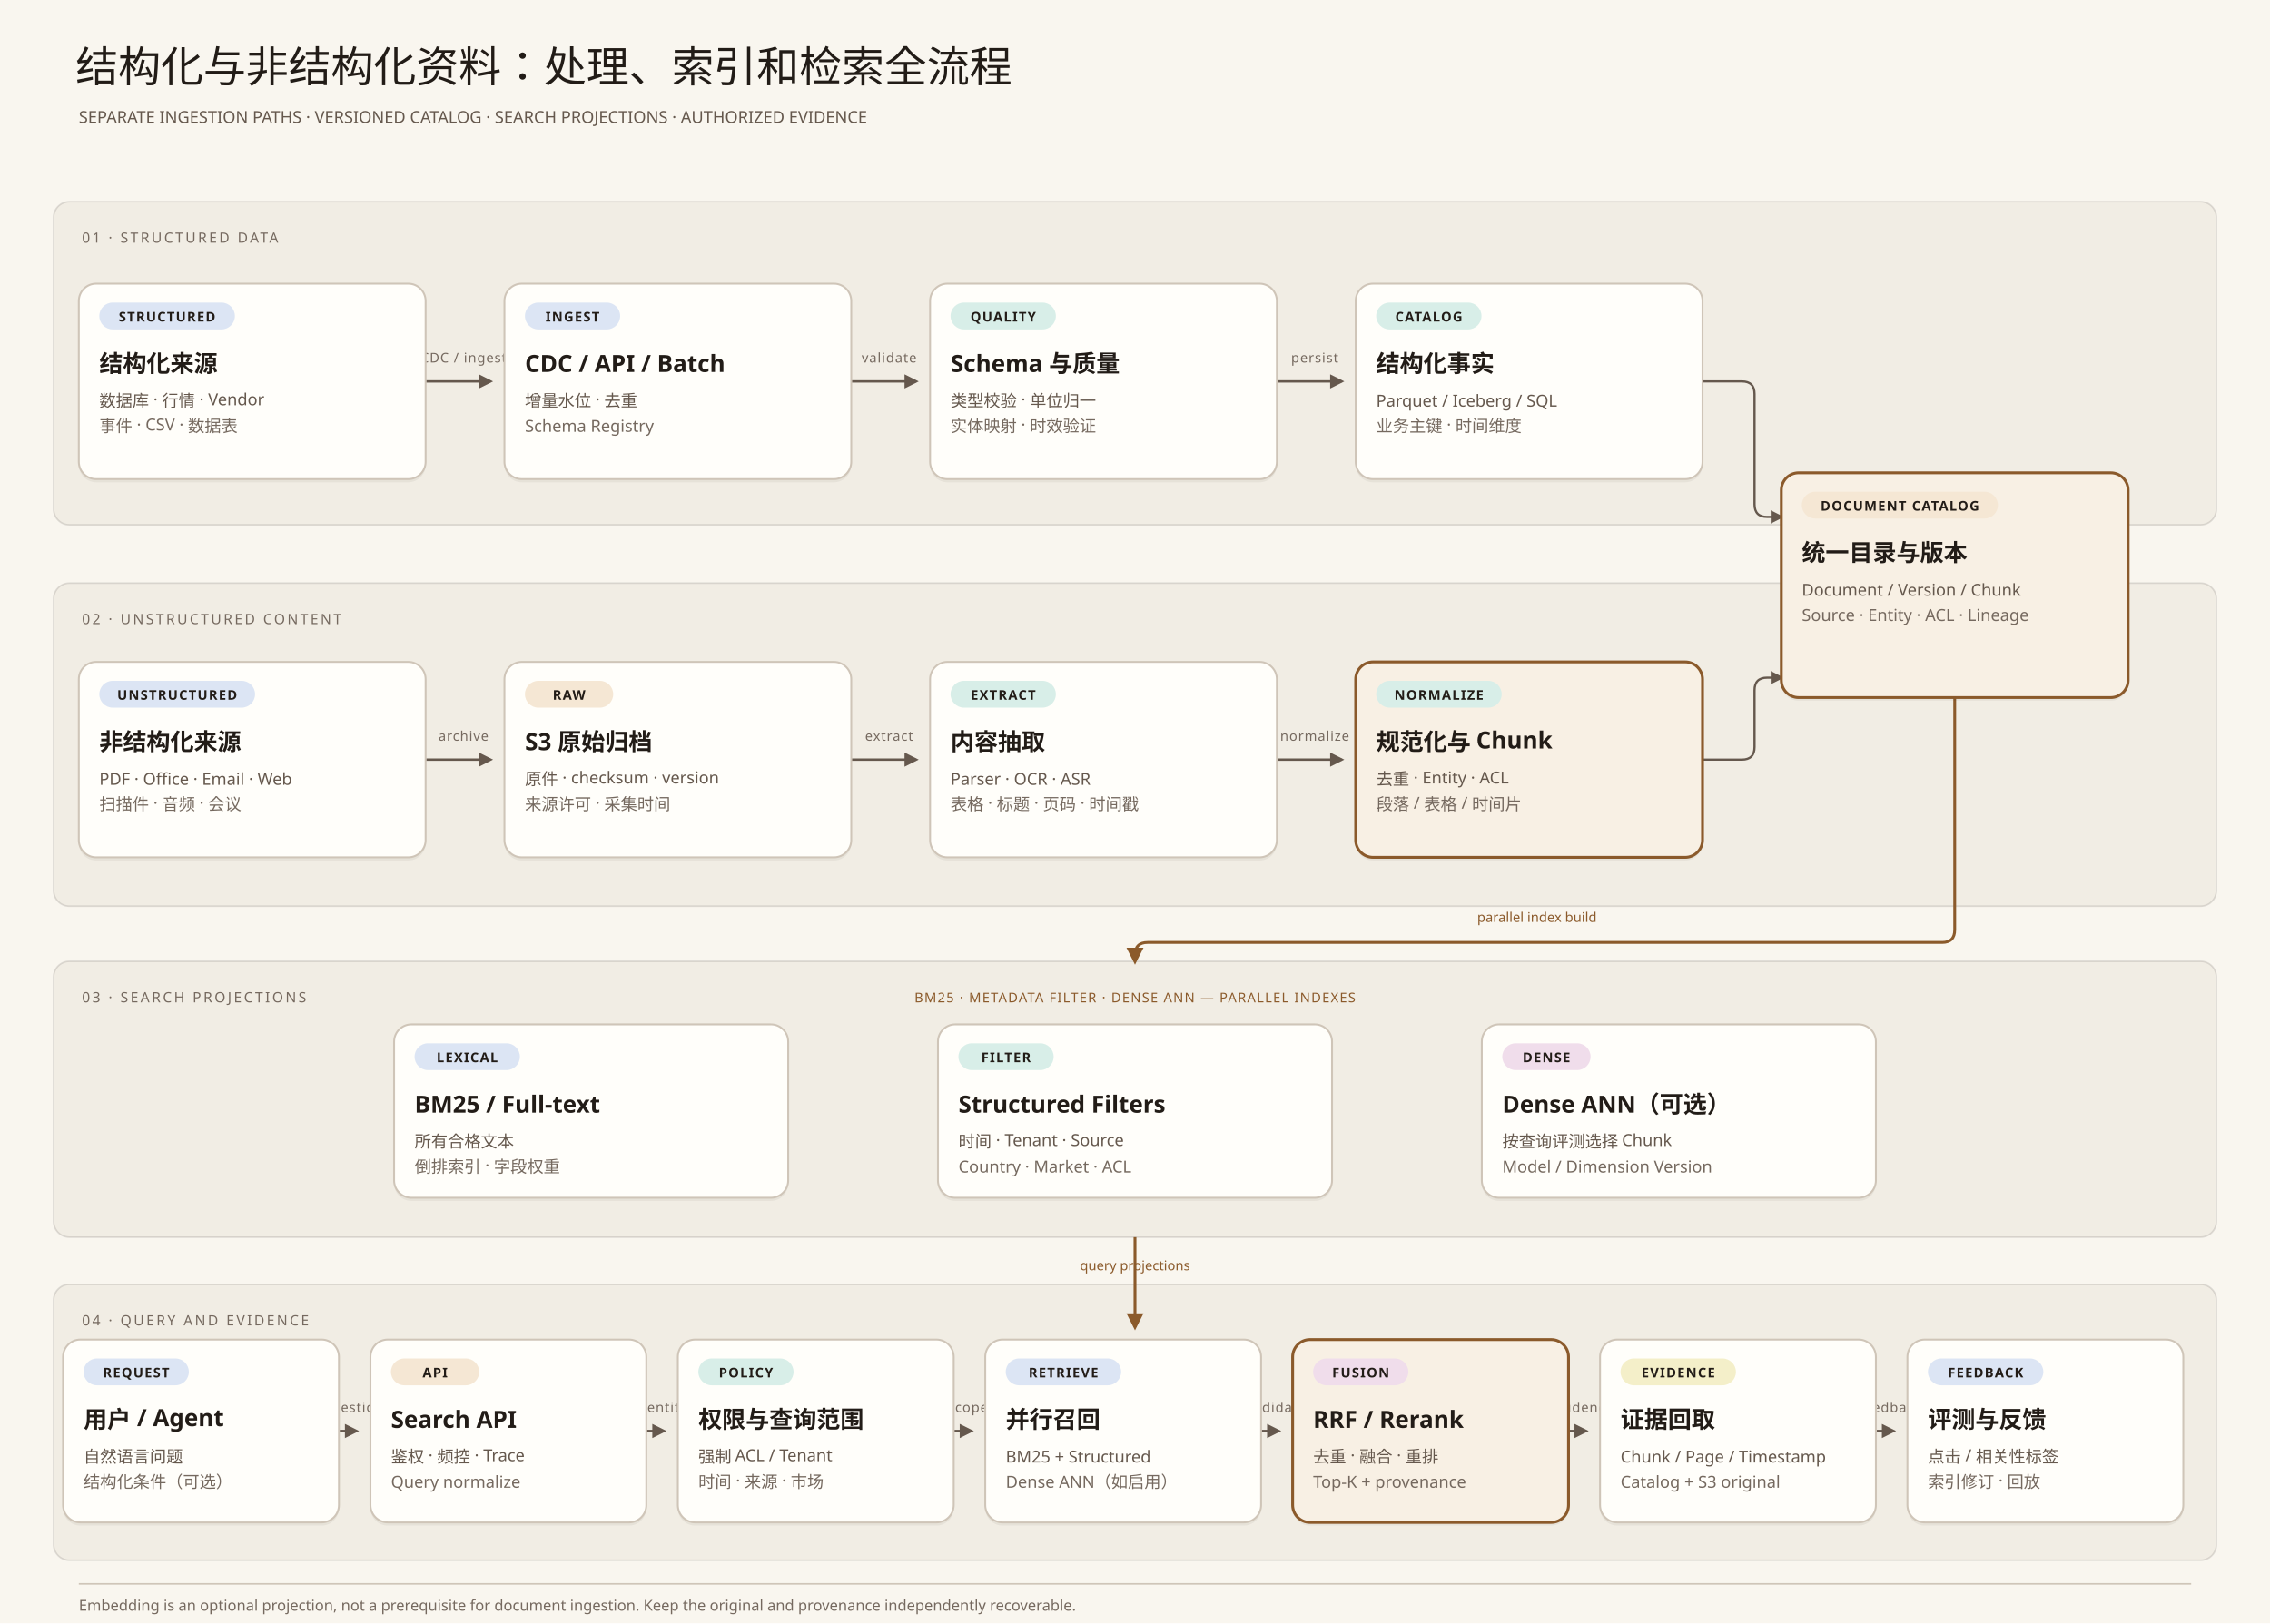
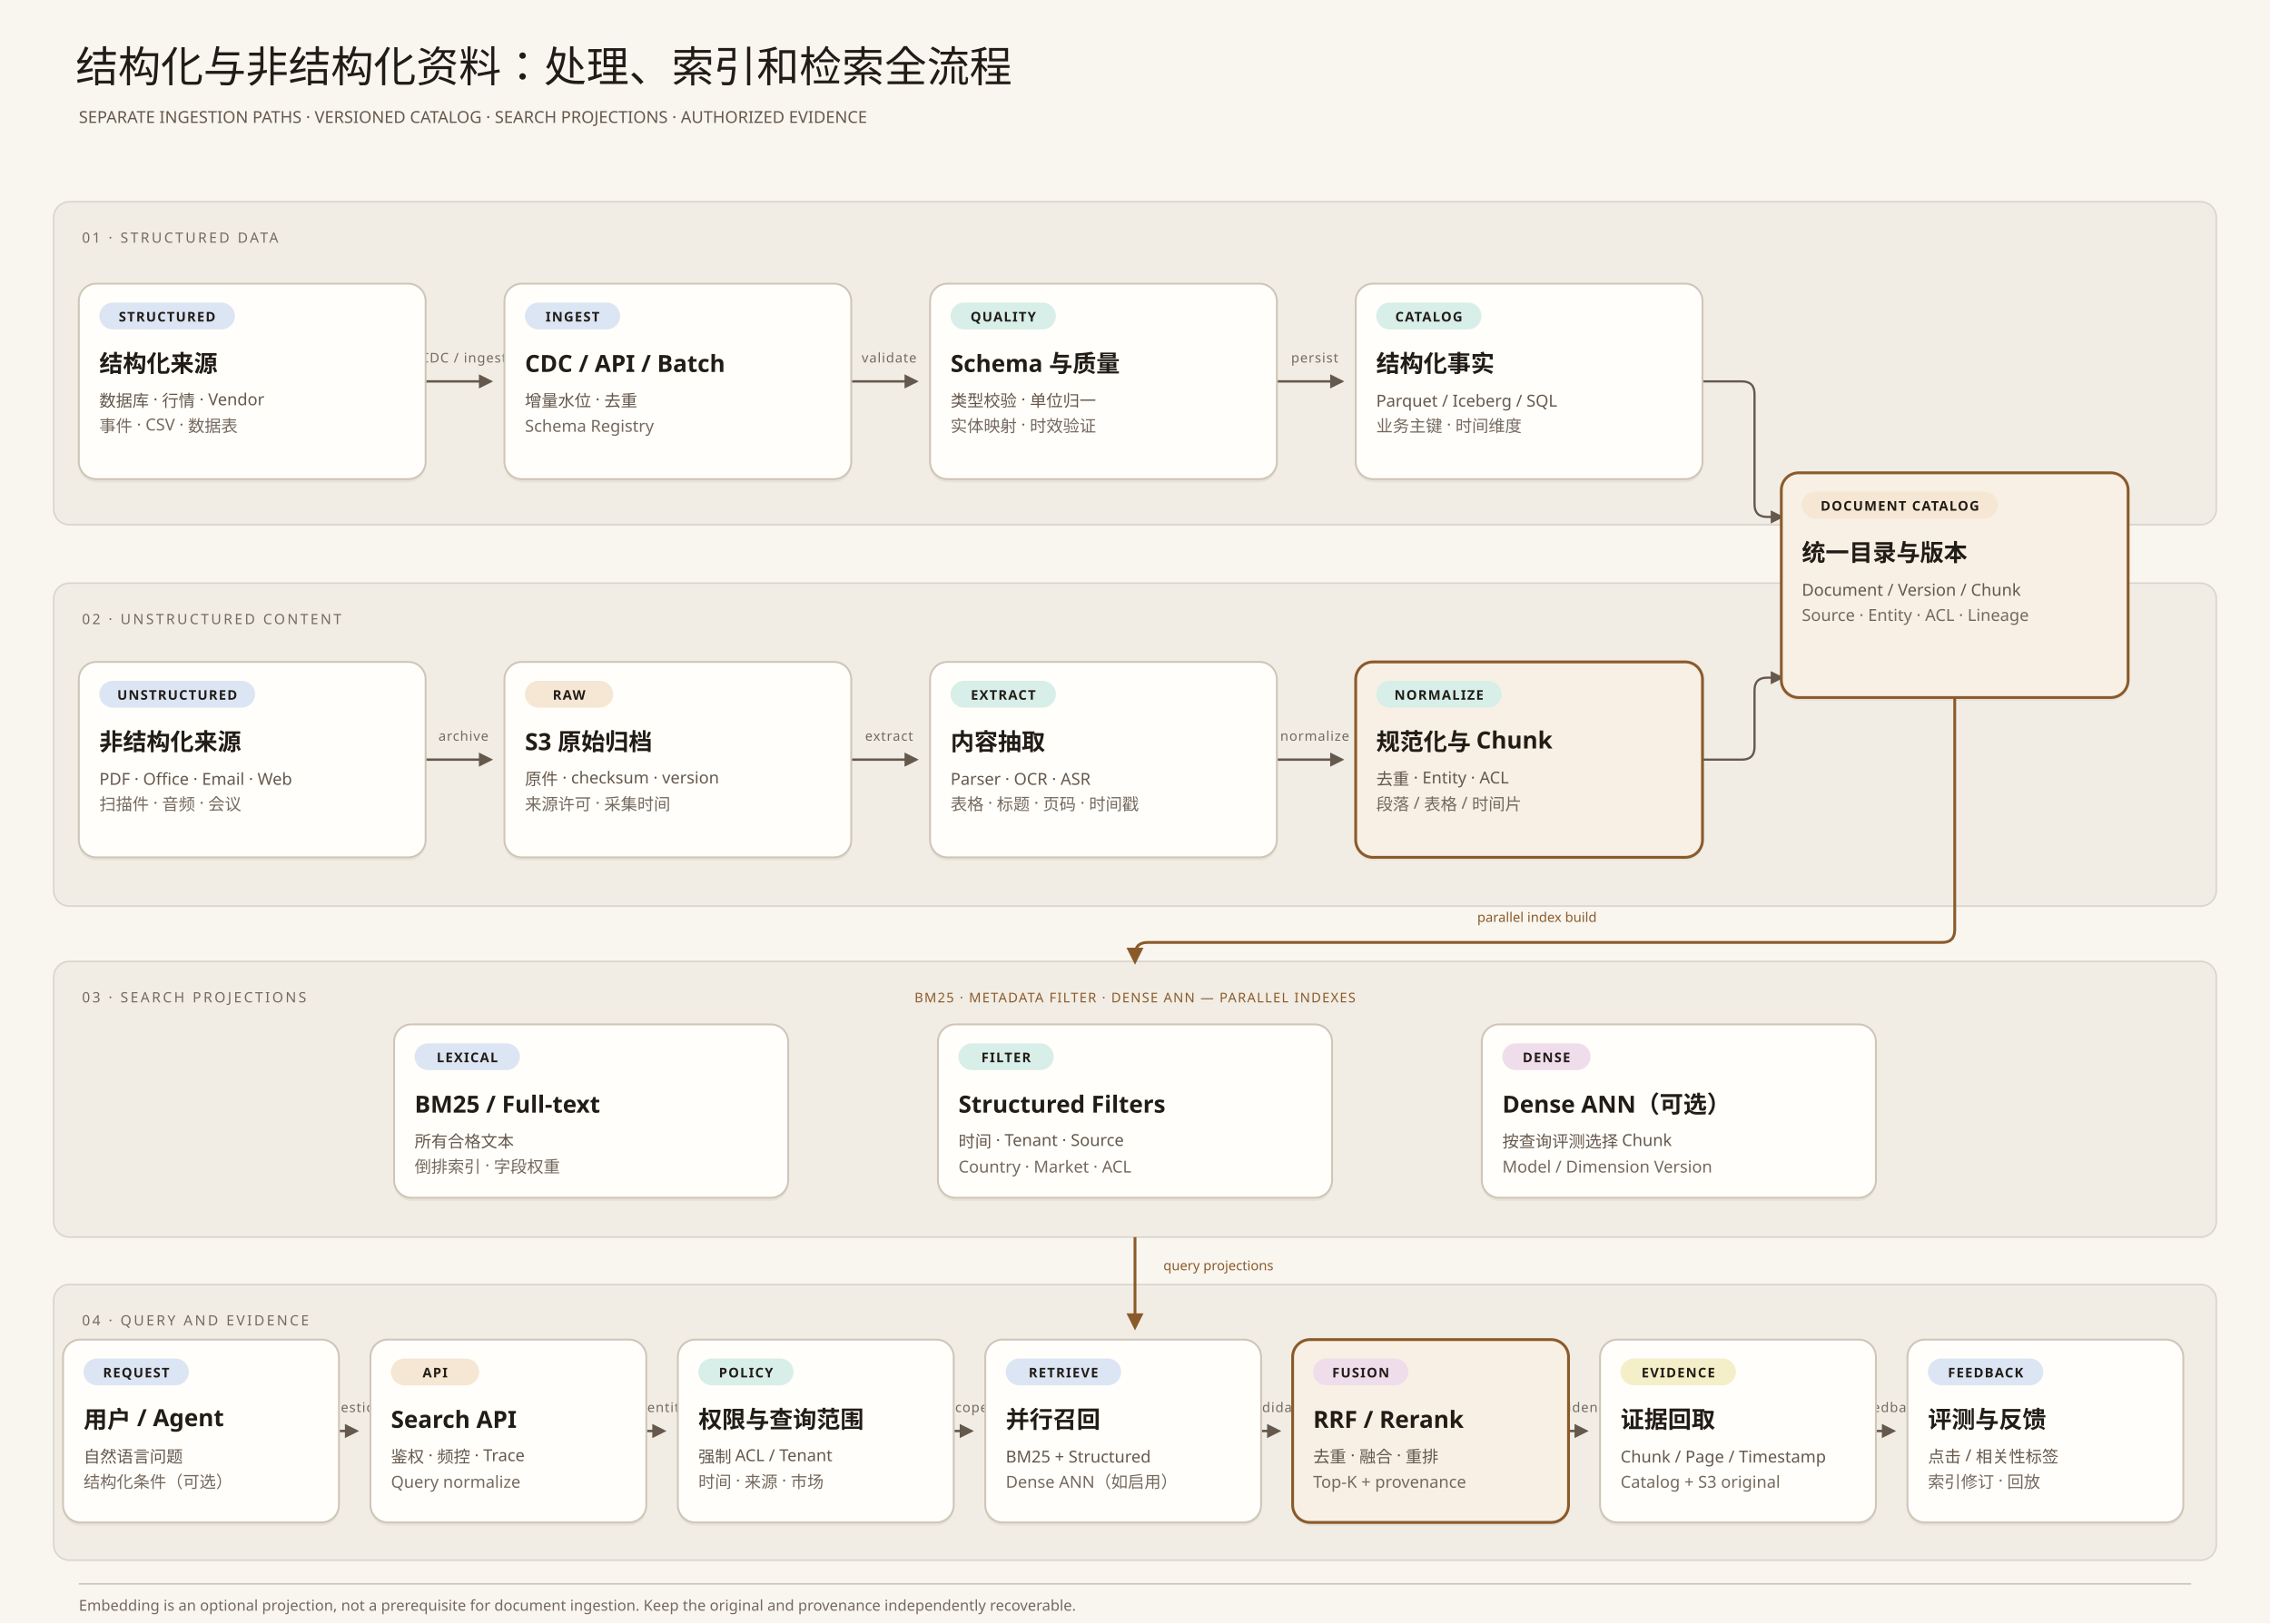
<svg xmlns="http://www.w3.org/2000/svg" width="1440" height="1030" viewBox="0 0 1440 1030" role="img" aria-labelledby="title desc">
  <style>text{font-family:"IBM Plex Mono","Noto Sans SC",system-ui,sans-serif}.lane{fill:#F1EDE4;stroke:rgba(34,28,23,.13);stroke-width:1}</style>
  <defs>
    <marker id="arr" viewBox="0 0 10 10" refX="8" refY="5" markerWidth="6" markerHeight="6" orient="auto">
      <path d="M0 0 L10 5 L0 10z" fill="#65584D" />
    </marker>
    <marker id="arrAccent" viewBox="0 0 10 10" refX="8" refY="5" markerWidth="6" markerHeight="6" orient="auto">
      <path d="M0 0 L10 5 L0 10z" fill="#8B5A2B" />
    </marker>
  </defs>
  <rect width="1440" height="1030" fill="#F9F6EF" />
  <text x="48" y="52" font-size="27" font-weight="500" fill="#221C17">结构化与非结构化资料：处理、索引和检索全流程</text>
  <text x="50" y="78" font-size="10.5" fill="#65584D">SEPARATE INGESTION PATHS · VERSIONED CATALOG · SEARCH PROJECTIONS · AUTHORIZED EVIDENCE</text>
  <rect class="lane" x="34" y="128" width="1372" height="205" rx="10" />
  <text x="52" y="154" font-size="9" letter-spacing="1.4" fill="#75695F">01 · STRUCTURED DATA</text>
  <rect class="lane" x="34" y="370" width="1372" height="205" rx="10" />
  <text x="52" y="396" font-size="9" letter-spacing="1.4" fill="#75695F">02 · UNSTRUCTURED CONTENT</text>
  <rect class="lane" x="34" y="610" width="1372" height="175" rx="10" />
  <text x="52" y="636" font-size="9" letter-spacing="1.4" fill="#75695F">03 · SEARCH PROJECTIONS</text>
  <text x="720" y="636" font-size="8.5" text-anchor="middle" letter-spacing=".7" fill="#8B5A2B">BM25 · METADATA FILTER · DENSE ANN — PARALLEL INDEXES</text>
  <rect class="lane" x="34" y="815" width="1372" height="175" rx="10" />
  <text x="52" y="841" font-size="9" letter-spacing="1.4" fill="#75695F">04 · QUERY AND EVIDENCE</text>
  <path d="M270 242 H311" stroke="#65584D" stroke-width="1.5" fill="none" marker-end="url(#arr)" />
  <text x="294" y="230" font-size="8.5" text-anchor="middle" letter-spacing=".5" fill="#75695F">CDC / ingest</text>
  <path d="M540 242 H581" stroke="#65584D" stroke-width="1.5" fill="none" marker-end="url(#arr)" />
  <text x="564" y="230" font-size="8.5" text-anchor="middle" letter-spacing=".5" fill="#75695F">validate</text>
  <path d="M810 242 H851" stroke="#65584D" stroke-width="1.5" fill="none" marker-end="url(#arr)" />
  <text x="834" y="230" font-size="8.5" text-anchor="middle" letter-spacing=".5" fill="#75695F">persist</text>
  <path d="M270 482 H311" stroke="#65584D" stroke-width="1.5" fill="none" marker-end="url(#arr)" />
  <text x="294" y="470" font-size="8.5" text-anchor="middle" letter-spacing=".5" fill="#75695F">archive</text>
  <path d="M540 482 H581" stroke="#65584D" stroke-width="1.5" fill="none" marker-end="url(#arr)" />
  <text x="564" y="470" font-size="8.5" text-anchor="middle" letter-spacing=".5" fill="#75695F">extract</text>
  <path d="M810 482 H851" stroke="#65584D" stroke-width="1.5" fill="none" marker-end="url(#arr)" />
  <text x="834" y="470" font-size="8.5" text-anchor="middle" letter-spacing=".5" fill="#75695F">normalize</text>
  <path d="M1080 242 H1105 Q1113 242 1113 250 V320 Q1113 328 1121 328 H1130" stroke="#65584D" stroke-width="1.4" fill="none" marker-end="url(#arr)" />
  <path d="M1080 482 H1105 Q1113 482 1113 474 V438 Q1113 430 1121 430 H1130" stroke="#65584D" stroke-width="1.4" fill="none" marker-end="url(#arr)" />
  <path d="M1240 443 V590 Q1240 598 1232 598 H728 Q720 598 720 606 V610" fill="none" stroke="#8B5A2B" stroke-width="1.8" marker-end="url(#arrAccent)" />
  <text x="975" y="585" font-size="8.5" fill="#8B5A2B" text-anchor="middle">parallel index build</text>
  <path d="M215 908 H226" stroke="#65584D" stroke-width="1.5" fill="none" marker-end="url(#arr)" />
  <text x="224" y="896" font-size="8.5" text-anchor="middle" letter-spacing=".5" fill="#75695F">question</text>
  <path d="M410 908 H421" stroke="#65584D" stroke-width="1.5" fill="none" marker-end="url(#arr)" />
  <text x="419" y="896" font-size="8.5" text-anchor="middle" letter-spacing=".5" fill="#75695F">identity</text>
  <path d="M605 908 H616" stroke="#65584D" stroke-width="1.5" fill="none" marker-end="url(#arr)" />
  <text x="614" y="896" font-size="8.5" text-anchor="middle" letter-spacing=".5" fill="#75695F">scope</text>
  <path d="M800 908 H811" stroke="#65584D" stroke-width="1.5" fill="none" marker-end="url(#arr)" />
  <text x="809" y="896" font-size="8.5" text-anchor="middle" letter-spacing=".5" fill="#75695F">candidates</text>
  <path d="M995 908 H1006" stroke="#65584D" stroke-width="1.5" fill="none" marker-end="url(#arr)" />
  <text x="1004" y="896" font-size="8.5" text-anchor="middle" letter-spacing=".5" fill="#75695F">evidence</text>
  <path d="M1190 908 H1201" stroke="#65584D" stroke-width="1.5" fill="none" marker-end="url(#arr)" />
  <text x="1199" y="896" font-size="8.5" text-anchor="middle" letter-spacing=".5" fill="#75695F">feedback</text>
  <path d="M720 785 V842" fill="none" stroke="#8B5A2B" stroke-width="1.8" marker-end="url(#arrAccent)" />
-   <text x="720" y="806" font-size="8.5" fill="#8B5A2B" text-anchor="middle">query projections</text>
+   <text x="738" y="806" font-size="8.5" fill="#8B5A2B" text-anchor="start">query projections</text>
  <g>
    <rect x="50" y="182" width="220" height="124" rx="11" fill="#221C17" opacity=".055" />
    <rect x="50" y="180" width="220" height="124" rx="11" fill="#FFFEFA" stroke="#CFC5B8" stroke-width="1.2" />
    <rect x="63" y="192" width="86" height="17" rx="8.5" fill="#DCE5F4" />
    <text x="106" y="204" font-size="8.5" font-weight="600" letter-spacing=".7" text-anchor="middle" fill="#221C17">STRUCTURED</text>
    <text x="63" y="236" font-size="15" font-weight="600" fill="#221C17">结构化来源</text>
    <text x="63" y="258" font-size="10.5" fill="#65584D">数据库 · 行情 · Vendor</text>
    <text x="63" y="274" font-size="10.5" fill="#75695F">事件 · CSV · 数据表</text>
  </g>
  <g>
    <rect x="320" y="182" width="220" height="124" rx="11" fill="#221C17" opacity=".055" />
    <rect x="320" y="180" width="220" height="124" rx="11" fill="#FFFEFA" stroke="#CFC5B8" stroke-width="1.2" />
    <rect x="333" y="192" width="60.4" height="17" rx="8.5" fill="#DCE5F4" />
    <text x="363.2" y="204" font-size="8.5" font-weight="600" letter-spacing=".7" text-anchor="middle" fill="#221C17">INGEST</text>
    <text x="333" y="236" font-size="15" font-weight="600" fill="#221C17">CDC / API / Batch</text>
    <text x="333" y="258" font-size="10.5" fill="#65584D">增量水位 · 去重</text>
    <text x="333" y="274" font-size="10.5" fill="#75695F">Schema Registry</text>
  </g>
  <g>
    <rect x="590" y="182" width="220" height="124" rx="11" fill="#221C17" opacity=".055" />
    <rect x="590" y="180" width="220" height="124" rx="11" fill="#FFFEFA" stroke="#CFC5B8" stroke-width="1.2" />
    <rect x="603" y="192" width="66.8" height="17" rx="8.5" fill="#D8EEE8" />
    <text x="636.4" y="204" font-size="8.5" font-weight="600" letter-spacing=".7" text-anchor="middle" fill="#221C17">QUALITY</text>
    <text x="603" y="236" font-size="15" font-weight="600" fill="#221C17">Schema 与质量</text>
    <text x="603" y="258" font-size="10.5" fill="#65584D">类型校验 · 单位归一</text>
    <text x="603" y="274" font-size="10.5" fill="#75695F">实体映射 · 时效验证</text>
  </g>
  <g>
    <rect x="860" y="182" width="220" height="124" rx="11" fill="#221C17" opacity=".055" />
    <rect x="860" y="180" width="220" height="124" rx="11" fill="#FFFEFA" stroke="#CFC5B8" stroke-width="1.2" />
    <rect x="873" y="192" width="66.8" height="17" rx="8.5" fill="#D8EEE8" />
    <text x="906.4" y="204" font-size="8.5" font-weight="600" letter-spacing=".7" text-anchor="middle" fill="#221C17">CATALOG</text>
    <text x="873" y="236" font-size="15" font-weight="600" fill="#221C17">结构化事实</text>
    <text x="873" y="258" font-size="10.5" fill="#65584D">Parquet / Iceberg / SQL</text>
    <text x="873" y="274" font-size="10.5" fill="#75695F">业务主键 · 时间维度</text>
  </g>
  <g>
    <rect x="50" y="422" width="220" height="124" rx="11" fill="#221C17" opacity=".055" />
    <rect x="50" y="420" width="220" height="124" rx="11" fill="#FFFEFA" stroke="#CFC5B8" stroke-width="1.2" />
    <rect x="63" y="432" width="98.8" height="17" rx="8.5" fill="#DCE5F4" />
    <text x="112.4" y="444" font-size="8.5" font-weight="600" letter-spacing=".7" text-anchor="middle" fill="#221C17">UNSTRUCTURED</text>
    <text x="63" y="476" font-size="15" font-weight="600" fill="#221C17">非结构化来源</text>
    <text x="63" y="498" font-size="10.5" fill="#65584D">PDF · Office · Email · Web</text>
    <text x="63" y="514" font-size="10.5" fill="#75695F">扫描件 · 音频 · 会议</text>
  </g>
  <g>
    <rect x="320" y="422" width="220" height="124" rx="11" fill="#221C17" opacity=".055" />
    <rect x="320" y="420" width="220" height="124" rx="11" fill="#FFFEFA" stroke="#CFC5B8" stroke-width="1.2" />
    <rect x="333" y="432" width="56" height="17" rx="8.5" fill="#F5E7D4" />
    <text x="361" y="444" font-size="8.5" font-weight="600" letter-spacing=".7" text-anchor="middle" fill="#221C17">RAW</text>
    <text x="333" y="476" font-size="15" font-weight="600" fill="#221C17">S3 原始归档</text>
    <text x="333" y="498" font-size="10.5" fill="#65584D">原件 · checksum · version</text>
    <text x="333" y="514" font-size="10.5" fill="#75695F">来源许可 · 采集时间</text>
  </g>
  <g>
    <rect x="590" y="422" width="220" height="124" rx="11" fill="#221C17" opacity=".055" />
    <rect x="590" y="420" width="220" height="124" rx="11" fill="#FFFEFA" stroke="#CFC5B8" stroke-width="1.2" />
    <rect x="603" y="432" width="66.8" height="17" rx="8.5" fill="#D8EEE8" />
    <text x="636.4" y="444" font-size="8.5" font-weight="600" letter-spacing=".7" text-anchor="middle" fill="#221C17">EXTRACT</text>
    <text x="603" y="476" font-size="15" font-weight="600" fill="#221C17">内容抽取</text>
    <text x="603" y="498" font-size="10.5" fill="#65584D">Parser · OCR · ASR</text>
    <text x="603" y="514" font-size="10.5" fill="#75695F">表格 · 标题 · 页码 · 时间戳</text>
  </g>
  <g>
    <rect x="860" y="422" width="220" height="124" rx="11" fill="#221C17" opacity=".055" />
    <rect x="860" y="420" width="220" height="124" rx="11" fill="#F8F0E4" stroke="#8B5A2B" stroke-width="1.8" />
    <rect x="873" y="432" width="79.6" height="17" rx="8.5" fill="#D8EEE8" />
    <text x="912.8" y="444" font-size="8.5" font-weight="600" letter-spacing=".7" text-anchor="middle" fill="#221C17">NORMALIZE</text>
    <text x="873" y="476" font-size="15" font-weight="600" fill="#221C17">规范化与 Chunk</text>
    <text x="873" y="498" font-size="10.5" fill="#65584D">去重 · Entity · ACL</text>
    <text x="873" y="514" font-size="10.5" fill="#75695F">段落 / 表格 / 时间片</text>
  </g>
  <g>
    <rect x="1130" y="302" width="220" height="142.6" rx="11" fill="#221C17" opacity=".055" />
    <rect x="1130" y="300" width="220" height="142.6" rx="11" fill="#F8F0E4" stroke="#8B5A2B" stroke-width="1.8" />
    <rect x="1143" y="312" width="124.4" height="17" rx="8.5" fill="#F5E7D4" />
    <text x="1205.2" y="324" font-size="8.5" font-weight="600" letter-spacing=".7" text-anchor="middle" fill="#221C17">DOCUMENT CATALOG</text>
    <text x="1143" y="356" font-size="15" font-weight="600" fill="#221C17">统一目录与版本</text>
    <text x="1143" y="378" font-size="10.5" fill="#65584D">Document / Version / Chunk</text>
    <text x="1143" y="394" font-size="10.5" fill="#75695F">Source · Entity · ACL · Lineage</text>
  </g>
  <g>
    <rect x="250" y="652" width="250" height="110" rx="11" fill="#221C17" opacity=".055" />
    <rect x="250" y="650" width="250" height="110" rx="11" fill="#FFFEFA" stroke="#CFC5B8" stroke-width="1.2" />
    <rect x="263" y="662" width="66.8" height="17" rx="8.5" fill="#DCE5F4" />
    <text x="296.4" y="674" font-size="8.5" font-weight="600" letter-spacing=".7" text-anchor="middle" fill="#221C17">LEXICAL</text>
    <text x="263" y="706" font-size="15" font-weight="600" fill="#221C17">BM25 / Full-text</text>
    <text x="263" y="728" font-size="10.5" fill="#65584D">所有合格文本</text>
    <text x="263" y="744" font-size="10.5" fill="#75695F">倒排索引 · 字段权重</text>
  </g>
  <g>
    <rect x="595" y="652" width="250" height="110" rx="11" fill="#221C17" opacity=".055" />
    <rect x="595" y="650" width="250" height="110" rx="11" fill="#FFFEFA" stroke="#CFC5B8" stroke-width="1.2" />
    <rect x="608" y="662" width="60.4" height="17" rx="8.5" fill="#D8EEE8" />
    <text x="638.2" y="674" font-size="8.5" font-weight="600" letter-spacing=".7" text-anchor="middle" fill="#221C17">FILTER</text>
    <text x="608" y="706" font-size="15" font-weight="600" fill="#221C17">Structured Filters</text>
    <text x="608" y="728" font-size="10.5" fill="#65584D">时间 · Tenant · Source</text>
    <text x="608" y="744" font-size="10.5" fill="#75695F">Country · Market · ACL</text>
  </g>
  <g>
    <rect x="940" y="652" width="250" height="110" rx="11" fill="#221C17" opacity=".055" />
    <rect x="940" y="650" width="250" height="110" rx="11" fill="#FFFEFA" stroke="#CFC5B8" stroke-width="1.2" />
    <rect x="953" y="662" width="56" height="17" rx="8.5" fill="#F0DDEB" />
    <text x="981" y="674" font-size="8.5" font-weight="600" letter-spacing=".7" text-anchor="middle" fill="#221C17">DENSE</text>
    <text x="953" y="706" font-size="15" font-weight="600" fill="#221C17">Dense ANN（可选）</text>
    <text x="953" y="728" font-size="10.5" fill="#65584D">按查询评测选择 Chunk</text>
    <text x="953" y="744" font-size="10.5" fill="#75695F">Model / Dimension Version</text>
  </g>
  <g>
    <rect x="40" y="852" width="175" height="116" rx="11" fill="#221C17" opacity=".055" />
    <rect x="40" y="850" width="175" height="116" rx="11" fill="#FFFEFA" stroke="#CFC5B8" stroke-width="1.2" />
    <rect x="53" y="862" width="66.8" height="17" rx="8.5" fill="#DCE5F4" />
    <text x="86.4" y="874" font-size="8.5" font-weight="600" letter-spacing=".7" text-anchor="middle" fill="#221C17">REQUEST</text>
    <text x="53" y="906" font-size="15" font-weight="600" fill="#221C17">用户 / Agent</text>
    <text x="53" y="928" font-size="10.5" fill="#65584D">自然语言问题</text>
    <text x="53" y="944" font-size="10.5" fill="#75695F">结构化条件（可选）</text>
  </g>
  <g>
    <rect x="235" y="852" width="175" height="116" rx="11" fill="#221C17" opacity=".055" />
    <rect x="235" y="850" width="175" height="116" rx="11" fill="#FFFEFA" stroke="#CFC5B8" stroke-width="1.2" />
    <rect x="248" y="862" width="56" height="17" rx="8.5" fill="#F5E7D4" />
    <text x="276" y="874" font-size="8.5" font-weight="600" letter-spacing=".7" text-anchor="middle" fill="#221C17">API</text>
    <text x="248" y="906" font-size="15" font-weight="600" fill="#221C17">Search API</text>
    <text x="248" y="928" font-size="10.5" fill="#65584D">鉴权 · 频控 · Trace</text>
    <text x="248" y="944" font-size="10.5" fill="#75695F">Query normalize</text>
  </g>
  <g>
    <rect x="430" y="852" width="175" height="116" rx="11" fill="#221C17" opacity=".055" />
    <rect x="430" y="850" width="175" height="116" rx="11" fill="#FFFEFA" stroke="#CFC5B8" stroke-width="1.2" />
    <rect x="443" y="862" width="60.4" height="17" rx="8.5" fill="#D8EEE8" />
    <text x="473.2" y="874" font-size="8.5" font-weight="600" letter-spacing=".7" text-anchor="middle" fill="#221C17">POLICY</text>
    <text x="443" y="906" font-size="15" font-weight="600" fill="#221C17">权限与查询范围</text>
    <text x="443" y="928" font-size="10.5" fill="#65584D">强制 ACL / Tenant</text>
    <text x="443" y="944" font-size="10.5" fill="#75695F">时间 · 来源 · 市场</text>
  </g>
  <g>
    <rect x="625" y="852" width="175" height="116" rx="11" fill="#221C17" opacity=".055" />
    <rect x="625" y="850" width="175" height="116" rx="11" fill="#FFFEFA" stroke="#CFC5B8" stroke-width="1.2" />
    <rect x="638" y="862" width="73.2" height="17" rx="8.5" fill="#DCE5F4" />
    <text x="674.6" y="874" font-size="8.5" font-weight="600" letter-spacing=".7" text-anchor="middle" fill="#221C17">RETRIEVE</text>
    <text x="638" y="906" font-size="15" font-weight="600" fill="#221C17">并行召回</text>
    <text x="638" y="928" font-size="10.5" fill="#65584D">BM25 + Structured</text>
    <text x="638" y="944" font-size="10.5" fill="#75695F">Dense ANN（如启用）</text>
  </g>
  <g>
    <rect x="820" y="852" width="175" height="116" rx="11" fill="#221C17" opacity=".055" />
    <rect x="820" y="850" width="175" height="116" rx="11" fill="#F8F0E4" stroke="#8B5A2B" stroke-width="1.8" />
    <rect x="833" y="862" width="60.4" height="17" rx="8.5" fill="#F0DDEB" />
    <text x="863.2" y="874" font-size="8.5" font-weight="600" letter-spacing=".7" text-anchor="middle" fill="#221C17">FUSION</text>
    <text x="833" y="906" font-size="15" font-weight="600" fill="#221C17">RRF / Rerank</text>
    <text x="833" y="928" font-size="10.5" fill="#65584D">去重 · 融合 · 重排</text>
    <text x="833" y="944" font-size="10.5" fill="#75695F">Top-K + provenance</text>
  </g>
  <g>
    <rect x="1015" y="852" width="175" height="116" rx="11" fill="#221C17" opacity=".055" />
    <rect x="1015" y="850" width="175" height="116" rx="11" fill="#FFFEFA" stroke="#CFC5B8" stroke-width="1.2" />
    <rect x="1028" y="862" width="73.2" height="17" rx="8.5" fill="#F4EFC9" />
    <text x="1064.6" y="874" font-size="8.5" font-weight="600" letter-spacing=".7" text-anchor="middle" fill="#221C17">EVIDENCE</text>
    <text x="1028" y="906" font-size="15" font-weight="600" fill="#221C17">证据回取</text>
    <text x="1028" y="928" font-size="10.5" fill="#65584D">Chunk / Page / Timestamp</text>
    <text x="1028" y="944" font-size="10.5" fill="#75695F">Catalog + S3 original</text>
  </g>
  <g>
    <rect x="1210" y="852" width="175" height="116" rx="11" fill="#221C17" opacity=".055" />
    <rect x="1210" y="850" width="175" height="116" rx="11" fill="#FFFEFA" stroke="#CFC5B8" stroke-width="1.2" />
    <rect x="1223" y="862" width="73.2" height="17" rx="8.5" fill="#DCE5F4" />
    <text x="1259.6" y="874" font-size="8.5" font-weight="600" letter-spacing=".7" text-anchor="middle" fill="#221C17">FEEDBACK</text>
    <text x="1223" y="906" font-size="15" font-weight="600" fill="#221C17">评测与反馈</text>
    <text x="1223" y="928" font-size="10.5" fill="#65584D">点击 / 相关性标签</text>
    <text x="1223" y="944" font-size="10.5" fill="#75695F">索引修订 · 回放</text>
  </g>
  <line x1="50" y1="1005" x2="1390" y2="1005" stroke="#CFC5B8" stroke-width="1" />
  <text x="50" y="1022" font-size="9.5" fill="#75695F">Embedding is an optional projection, not a prerequisite for document ingestion. Keep the original and provenance independently recoverable.</text>
</svg>
